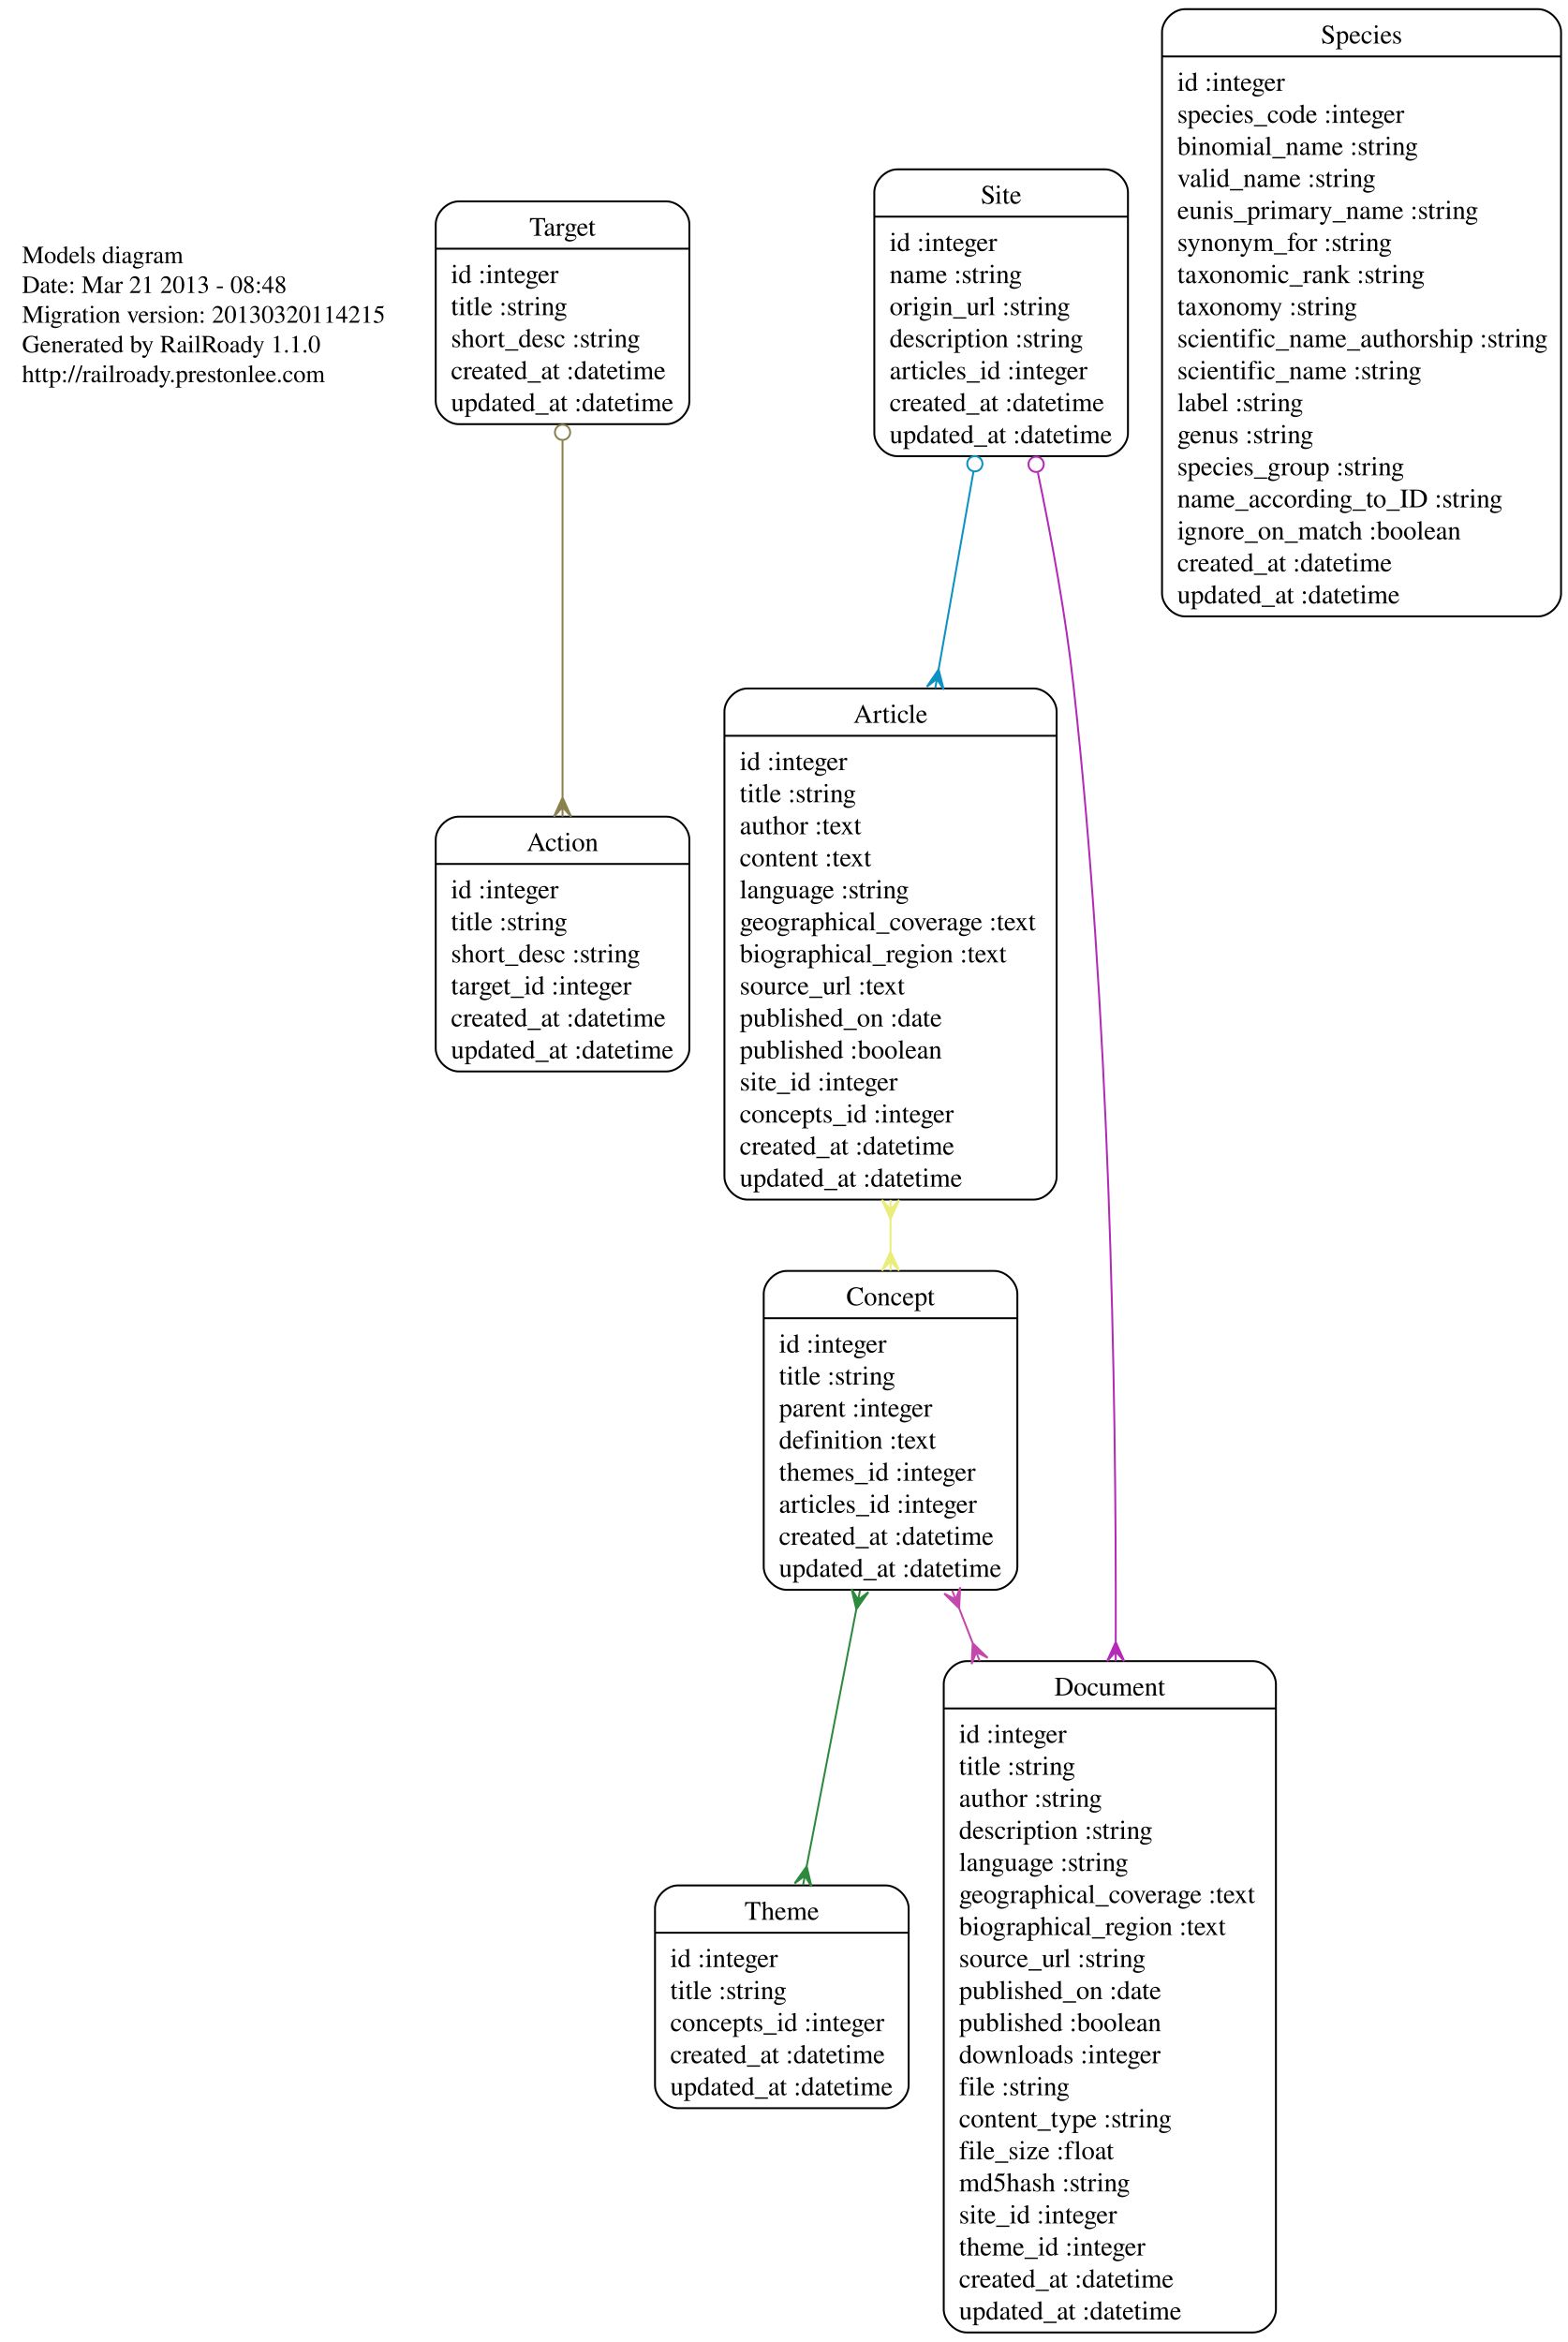
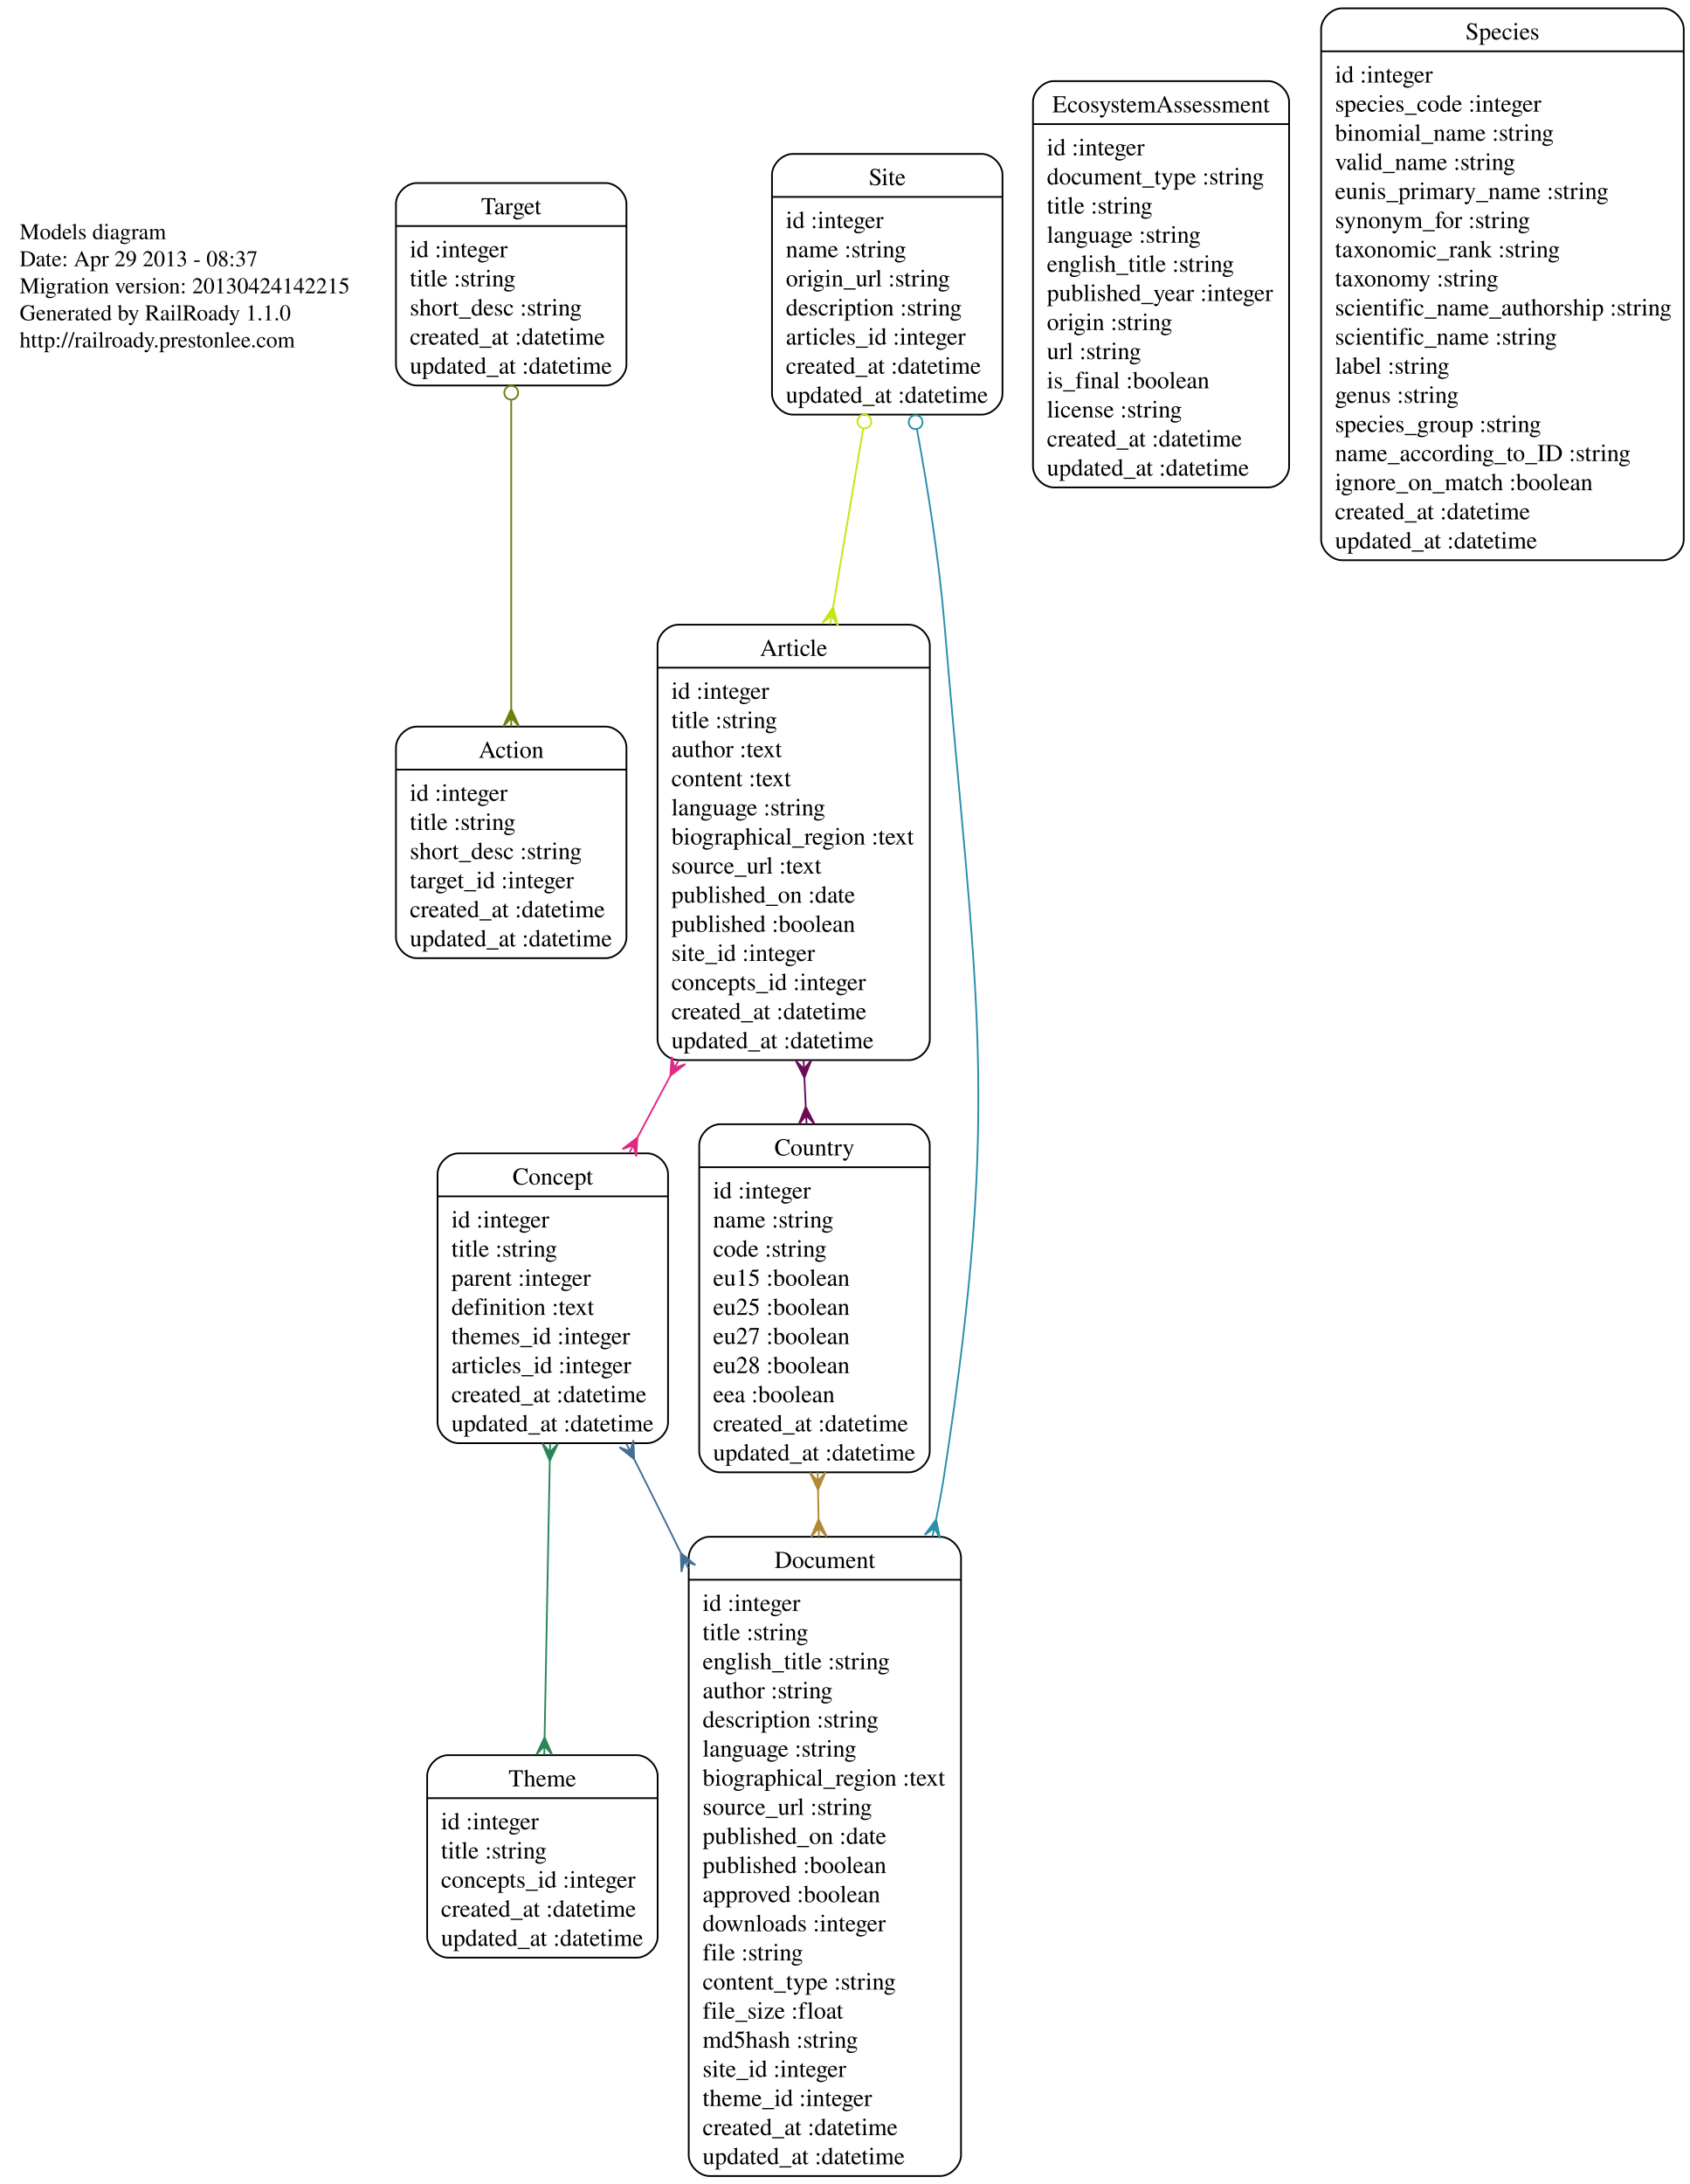
- <svg xmlns="http://www.w3.org/2000/svg" width="822pt" height="1228pt" viewBox="0.00 0.00 822.00 1228.00">
-   <g id="graph0" class="graph" transform="scale(1 1) rotate(0) translate(4 1224)">
-     <polygon fill="white" stroke="white" points="-4,5 -4,-1224 819,-1224 819,5 -4,5" />
+ <svg xmlns="http://www.w3.org/2000/svg" width="975pt" height="1260pt" viewBox="0.00 0.00 975.00 1260.00">
+   <g id="graph0" class="graph" transform="scale(1 1) rotate(0) translate(4 1256)">
+     <polygon fill="white" stroke="white" points="-4,5 -4,-1256 972,-1256 972,5 -4,5" />
    <g id="node1" class="node">
-       <text text-anchor="start" x="7.55" y="-1086" font-family="Times,serif" font-size="13.00">Models diagram</text>
-       <text text-anchor="start" x="7.55" y="-1070.4" font-family="Times,serif" font-size="13.00">Date: Mar 21 2013 - 08:48</text>
-       <text text-anchor="start" x="7.55" y="-1054.8" font-family="Times,serif" font-size="13.00">Migration version: 20130320114215</text>
-       <text text-anchor="start" x="7.55" y="-1039.2" font-family="Times,serif" font-size="13.00">Generated by RailRoady 1.1.0</text>
-       <text text-anchor="start" x="7.55" y="-1023.6" font-family="Times,serif" font-size="13.00">http://railroady.prestonlee.com</text>
+       <text text-anchor="start" x="7.312" y="-1118" font-family="Times,serif" font-size="13.00">Models diagram</text>
+       <text text-anchor="start" x="7.312" y="-1102.4" font-family="Times,serif" font-size="13.00">Date: Apr 29 2013 - 08:37</text>
+       <text text-anchor="start" x="7.312" y="-1086.8" font-family="Times,serif" font-size="13.00">Migration version: 20130424142215</text>
+       <text text-anchor="start" x="7.312" y="-1071.2" font-family="Times,serif" font-size="13.00">Generated by RailRoady 1.1.0</text>
+       <text text-anchor="start" x="7.312" y="-1055.6" font-family="Times,serif" font-size="13.00">http://railroady.prestonlee.com</text>
    </g>
    <g id="node2" class="node">
-       <path fill="none" stroke="black" d="M236.495,-662.2C236.495,-662.2 345.505,-662.2 345.505,-662.2 351.505,-662.2 357.505,-668.2 357.505,-674.2 357.505,-674.2 357.505,-783.8 357.505,-783.8 357.505,-789.8 351.505,-795.8 345.505,-795.8 345.505,-795.8 236.495,-795.8 236.495,-795.8 230.495,-795.8 224.495,-789.8 224.495,-783.8 224.495,-783.8 224.495,-674.2 224.495,-674.2 224.495,-668.2 230.495,-662.2 236.495,-662.2" />
-       <text text-anchor="middle" x="291" y="-777.8" font-family="Times,serif" font-size="14.00">Action</text>
-       <polyline fill="none" stroke="black" points="224.495,-771 357.505,-771 " />
-       <text text-anchor="start" x="232.495" y="-753" font-family="Times,serif" font-size="14.00">id :integer</text>
-       <text text-anchor="start" x="232.495" y="-736.2" font-family="Times,serif" font-size="14.00">title :string</text>
-       <text text-anchor="start" x="232.495" y="-719.4" font-family="Times,serif" font-size="14.00">short_desc :string</text>
-       <text text-anchor="start" x="232.495" y="-702.6" font-family="Times,serif" font-size="14.00">target_id :integer</text>
-       <text text-anchor="start" x="232.495" y="-685.8" font-family="Times,serif" font-size="14.00">created_at :datetime</text>
-       <text text-anchor="start" x="232.495" y="-669" font-family="Times,serif" font-size="14.00">updated_at :datetime</text>
+       <path fill="none" stroke="black" d="M236.495,-703.2C236.495,-703.2 345.505,-703.2 345.505,-703.2 351.505,-703.2 357.505,-709.2 357.505,-715.2 357.505,-715.2 357.505,-824.8 357.505,-824.8 357.505,-830.8 351.505,-836.8 345.505,-836.8 345.505,-836.8 236.495,-836.8 236.495,-836.8 230.495,-836.8 224.495,-830.8 224.495,-824.8 224.495,-824.8 224.495,-715.2 224.495,-715.2 224.495,-709.2 230.495,-703.2 236.495,-703.2" />
+       <text text-anchor="middle" x="291" y="-818.8" font-family="Times,serif" font-size="14.00">Action</text>
+       <polyline fill="none" stroke="black" points="224.495,-812 357.505,-812 " />
+       <text text-anchor="start" x="232.495" y="-794" font-family="Times,serif" font-size="14.00">id :integer</text>
+       <text text-anchor="start" x="232.495" y="-777.2" font-family="Times,serif" font-size="14.00">title :string</text>
+       <text text-anchor="start" x="232.495" y="-760.4" font-family="Times,serif" font-size="14.00">short_desc :string</text>
+       <text text-anchor="start" x="232.495" y="-743.6" font-family="Times,serif" font-size="14.00">target_id :integer</text>
+       <text text-anchor="start" x="232.495" y="-726.8" font-family="Times,serif" font-size="14.00">created_at :datetime</text>
+       <text text-anchor="start" x="232.495" y="-710" font-family="Times,serif" font-size="14.00">updated_at :datetime</text>
    </g>
    <g id="node3" class="node">
-       <path fill="none" stroke="black" d="M387.901,-595C387.901,-595 538.099,-595 538.099,-595 544.099,-595 550.099,-601 550.099,-607 550.099,-607 550.099,-851 550.099,-851 550.099,-857 544.099,-863 538.099,-863 538.099,-863 387.901,-863 387.901,-863 381.901,-863 375.901,-857 375.901,-851 375.901,-851 375.901,-607 375.901,-607 375.901,-601 381.901,-595 387.901,-595" />
-       <text text-anchor="middle" x="463" y="-845" font-family="Times,serif" font-size="14.00">Article</text>
-       <polyline fill="none" stroke="black" points="375.901,-838.2 550.099,-838.2 " />
-       <text text-anchor="start" x="383.901" y="-820.2" font-family="Times,serif" font-size="14.00">id :integer</text>
-       <text text-anchor="start" x="383.901" y="-803.4" font-family="Times,serif" font-size="14.00">title :string</text>
-       <text text-anchor="start" x="383.901" y="-786.6" font-family="Times,serif" font-size="14.00">author :text</text>
-       <text text-anchor="start" x="383.901" y="-769.8" font-family="Times,serif" font-size="14.00">content :text</text>
-       <text text-anchor="start" x="383.901" y="-753" font-family="Times,serif" font-size="14.00">language :string</text>
-       <text text-anchor="start" x="383.901" y="-736.2" font-family="Times,serif" font-size="14.00">geographical_coverage :text</text>
-       <text text-anchor="start" x="383.901" y="-719.4" font-family="Times,serif" font-size="14.00">biographical_region :text</text>
-       <text text-anchor="start" x="383.901" y="-702.6" font-family="Times,serif" font-size="14.00">source_url :text</text>
-       <text text-anchor="start" x="383.901" y="-685.8" font-family="Times,serif" font-size="14.00">published_on :date</text>
-       <text text-anchor="start" x="383.901" y="-669" font-family="Times,serif" font-size="14.00">published :boolean</text>
-       <text text-anchor="start" x="383.901" y="-652.2" font-family="Times,serif" font-size="14.00">site_id :integer</text>
-       <text text-anchor="start" x="383.901" y="-635.4" font-family="Times,serif" font-size="14.00">concepts_id :integer</text>
-       <text text-anchor="start" x="383.901" y="-618.6" font-family="Times,serif" font-size="14.00">created_at :datetime</text>
-       <text text-anchor="start" x="383.901" y="-601.8" font-family="Times,serif" font-size="14.00">updated_at :datetime</text>
+       <path fill="none" stroke="black" d="M387.439,-644.4C387.439,-644.4 520.561,-644.4 520.561,-644.4 526.561,-644.4 532.561,-650.4 532.561,-656.4 532.561,-656.4 532.561,-883.6 532.561,-883.6 532.561,-889.6 526.561,-895.6 520.561,-895.6 520.561,-895.6 387.439,-895.6 387.439,-895.6 381.439,-895.6 375.439,-889.6 375.439,-883.6 375.439,-883.6 375.439,-656.4 375.439,-656.4 375.439,-650.4 381.439,-644.4 387.439,-644.4" />
+       <text text-anchor="middle" x="454" y="-877.6" font-family="Times,serif" font-size="14.00">Article</text>
+       <polyline fill="none" stroke="black" points="375.439,-870.8 532.561,-870.8 " />
+       <text text-anchor="start" x="383.439" y="-852.8" font-family="Times,serif" font-size="14.00">id :integer</text>
+       <text text-anchor="start" x="383.439" y="-836" font-family="Times,serif" font-size="14.00">title :string</text>
+       <text text-anchor="start" x="383.439" y="-819.2" font-family="Times,serif" font-size="14.00">author :text</text>
+       <text text-anchor="start" x="383.439" y="-802.4" font-family="Times,serif" font-size="14.00">content :text</text>
+       <text text-anchor="start" x="383.439" y="-785.6" font-family="Times,serif" font-size="14.00">language :string</text>
+       <text text-anchor="start" x="383.439" y="-768.8" font-family="Times,serif" font-size="14.00">biographical_region :text</text>
+       <text text-anchor="start" x="383.439" y="-752" font-family="Times,serif" font-size="14.00">source_url :text</text>
+       <text text-anchor="start" x="383.439" y="-735.2" font-family="Times,serif" font-size="14.00">published_on :date</text>
+       <text text-anchor="start" x="383.439" y="-718.4" font-family="Times,serif" font-size="14.00">published :boolean</text>
+       <text text-anchor="start" x="383.439" y="-701.6" font-family="Times,serif" font-size="14.00">site_id :integer</text>
+       <text text-anchor="start" x="383.439" y="-684.8" font-family="Times,serif" font-size="14.00">concepts_id :integer</text>
+       <text text-anchor="start" x="383.439" y="-668" font-family="Times,serif" font-size="14.00">created_at :datetime</text>
+       <text text-anchor="start" x="383.439" y="-651.2" font-family="Times,serif" font-size="14.00">updated_at :datetime</text>
+     </g>
+     <g id="node5" class="node">
+       <path fill="none" stroke="black" d="M411.495,-406.6C411.495,-406.6 520.505,-406.6 520.505,-406.6 526.505,-406.6 532.505,-412.6 532.505,-418.6 532.505,-418.6 532.505,-595.4 532.505,-595.4 532.505,-601.4 526.505,-607.4 520.505,-607.4 520.505,-607.4 411.495,-607.4 411.495,-607.4 405.495,-607.4 399.495,-601.4 399.495,-595.4 399.495,-595.4 399.495,-418.6 399.495,-418.6 399.495,-412.6 405.495,-406.6 411.495,-406.6" />
+       <text text-anchor="middle" x="466" y="-589.4" font-family="Times,serif" font-size="14.00">Country</text>
+       <polyline fill="none" stroke="black" points="399.495,-582.6 532.505,-582.6 " />
+       <text text-anchor="start" x="407.495" y="-564.6" font-family="Times,serif" font-size="14.00">id :integer</text>
+       <text text-anchor="start" x="407.495" y="-547.8" font-family="Times,serif" font-size="14.00">name :string</text>
+       <text text-anchor="start" x="407.495" y="-531" font-family="Times,serif" font-size="14.00">code :string</text>
+       <text text-anchor="start" x="407.495" y="-514.2" font-family="Times,serif" font-size="14.00">eu15 :boolean</text>
+       <text text-anchor="start" x="407.495" y="-497.4" font-family="Times,serif" font-size="14.00">eu25 :boolean</text>
+       <text text-anchor="start" x="407.495" y="-480.6" font-family="Times,serif" font-size="14.00">eu27 :boolean</text>
+       <text text-anchor="start" x="407.495" y="-463.8" font-family="Times,serif" font-size="14.00">eu28 :boolean</text>
+       <text text-anchor="start" x="407.495" y="-447" font-family="Times,serif" font-size="14.00">eea :boolean</text>
+       <text text-anchor="start" x="407.495" y="-430.2" font-family="Times,serif" font-size="14.00">created_at :datetime</text>
+       <text text-anchor="start" x="407.495" y="-413.4" font-family="Times,serif" font-size="14.00">updated_at :datetime</text>
+     </g>
+     <g id="edge1" class="edge">
+       <path fill="none" stroke="#6c0b55" d="M460.201,-634.121C460.452,-628.664 460.703,-623.218 460.951,-617.82" />
+       <polygon fill="#6c0b55" stroke="#6c0b55" points="460.196,-634.244 455.241,-644.027 459.966,-639.238 459.736,-644.233 459.736,-644.233 459.736,-644.233 459.966,-639.238 464.232,-644.44 460.196,-634.244 460.196,-634.244" />
+       <polygon fill="#6c0b55" stroke="#6c0b55" points="460.965,-617.499 465.92,-607.716 461.195,-612.504 461.425,-607.509 461.425,-607.509 461.425,-607.509 461.195,-612.504 456.93,-607.302 460.965,-617.499 460.965,-617.499" />
    </g>
    <g id="node4" class="node">
-       <path fill="none" stroke="black" d="M408.495,-390.4C408.495,-390.4 517.505,-390.4 517.505,-390.4 523.505,-390.4 529.505,-396.4 529.505,-402.4 529.505,-402.4 529.505,-545.6 529.505,-545.6 529.505,-551.6 523.505,-557.6 517.505,-557.6 517.505,-557.6 408.495,-557.6 408.495,-557.6 402.495,-557.6 396.495,-551.6 396.495,-545.6 396.495,-545.6 396.495,-402.4 396.495,-402.4 396.495,-396.4 402.495,-390.4 408.495,-390.4" />
-       <text text-anchor="middle" x="463" y="-539.6" font-family="Times,serif" font-size="14.00">Concept</text>
-       <polyline fill="none" stroke="black" points="396.495,-532.8 529.505,-532.8 " />
-       <text text-anchor="start" x="404.495" y="-514.8" font-family="Times,serif" font-size="14.00">id :integer</text>
-       <text text-anchor="start" x="404.495" y="-498" font-family="Times,serif" font-size="14.00">title :string</text>
-       <text text-anchor="start" x="404.495" y="-481.2" font-family="Times,serif" font-size="14.00">parent :integer</text>
-       <text text-anchor="start" x="404.495" y="-464.4" font-family="Times,serif" font-size="14.00">definition :text</text>
-       <text text-anchor="start" x="404.495" y="-447.6" font-family="Times,serif" font-size="14.00">themes_id :integer</text>
-       <text text-anchor="start" x="404.495" y="-430.8" font-family="Times,serif" font-size="14.00">articles_id :integer</text>
-       <text text-anchor="start" x="404.495" y="-414" font-family="Times,serif" font-size="14.00">created_at :datetime</text>
-       <text text-anchor="start" x="404.495" y="-397.2" font-family="Times,serif" font-size="14.00">updated_at :datetime</text>
-     </g>
-     <g id="edge1" class="edge">
-       <path fill="none" stroke="#eaed7a" d="M463,-584.805C463,-579.195 463,-573.629 463,-568.153" />
-       <polygon fill="#eaed7a" stroke="#eaed7a" points="463,-584.832 458.5,-594.832 463,-589.832 463,-594.832 463,-594.832 463,-594.832 463,-589.832 467.5,-594.832 463,-584.832 463,-584.832" />
-       <polygon fill="#eaed7a" stroke="#eaed7a" points="463,-567.746 467.5,-557.746 463,-562.746 463,-557.746 463,-557.746 463,-557.746 463,-562.746 458.5,-557.746 463,-567.746 463,-567.746" />
+       <path fill="none" stroke="black" d="M260.495,-423.4C260.495,-423.4 369.505,-423.4 369.505,-423.4 375.505,-423.4 381.505,-429.4 381.505,-435.4 381.505,-435.4 381.505,-578.6 381.505,-578.6 381.505,-584.6 375.505,-590.6 369.505,-590.6 369.505,-590.6 260.495,-590.6 260.495,-590.6 254.495,-590.6 248.495,-584.6 248.495,-578.6 248.495,-578.6 248.495,-435.4 248.495,-435.4 248.495,-429.4 254.495,-423.4 260.495,-423.4" />
+       <text text-anchor="middle" x="315" y="-572.6" font-family="Times,serif" font-size="14.00">Concept</text>
+       <polyline fill="none" stroke="black" points="248.495,-565.8 381.505,-565.8 " />
+       <text text-anchor="start" x="256.495" y="-547.8" font-family="Times,serif" font-size="14.00">id :integer</text>
+       <text text-anchor="start" x="256.495" y="-531" font-family="Times,serif" font-size="14.00">title :string</text>
+       <text text-anchor="start" x="256.495" y="-514.2" font-family="Times,serif" font-size="14.00">parent :integer</text>
+       <text text-anchor="start" x="256.495" y="-497.4" font-family="Times,serif" font-size="14.00">definition :text</text>
+       <text text-anchor="start" x="256.495" y="-480.6" font-family="Times,serif" font-size="14.00">themes_id :integer</text>
+       <text text-anchor="start" x="256.495" y="-463.8" font-family="Times,serif" font-size="14.00">articles_id :integer</text>
+       <text text-anchor="start" x="256.495" y="-447" font-family="Times,serif" font-size="14.00">created_at :datetime</text>
+       <text text-anchor="start" x="256.495" y="-430.2" font-family="Times,serif" font-size="14.00">updated_at :datetime</text>
+     </g>
+     <g id="edge2" class="edge">
+       <path fill="none" stroke="#e02982" d="M382.809,-635.325C376.452,-623.388 370.114,-611.487 364.007,-600.02" />
+       <polygon fill="#e02982" stroke="#e02982" points="382.853,-635.407 383.581,-646.349 385.203,-639.82 387.553,-644.233 387.553,-644.233 387.553,-644.233 385.203,-639.82 391.525,-642.118 382.853,-635.407 382.853,-635.407" />
+       <polygon fill="#e02982" stroke="#e02982" points="363.864,-599.752 363.135,-588.81 361.514,-595.338 359.163,-590.925 359.163,-590.925 359.163,-590.925 361.514,-595.338 355.191,-593.041 363.864,-599.752 363.864,-599.752" />
+     </g>
+     <g id="node11" class="node">
+       <path fill="none" stroke="black" d="M254.495,-126.6C254.495,-126.6 363.505,-126.6 363.505,-126.6 369.505,-126.6 375.505,-132.6 375.505,-138.6 375.505,-138.6 375.505,-231.4 375.505,-231.4 375.505,-237.4 369.505,-243.4 363.505,-243.4 363.505,-243.4 254.495,-243.4 254.495,-243.4 248.495,-243.4 242.495,-237.4 242.495,-231.4 242.495,-231.4 242.495,-138.6 242.495,-138.6 242.495,-132.6 248.495,-126.6 254.495,-126.6" />
+       <text text-anchor="middle" x="309" y="-225.4" font-family="Times,serif" font-size="14.00">Theme</text>
+       <polyline fill="none" stroke="black" points="242.495,-218.6 375.505,-218.6 " />
+       <text text-anchor="start" x="250.495" y="-200.6" font-family="Times,serif" font-size="14.00">id :integer</text>
+       <text text-anchor="start" x="250.495" y="-183.8" font-family="Times,serif" font-size="14.00">title :string</text>
+       <text text-anchor="start" x="250.495" y="-167" font-family="Times,serif" font-size="14.00">concepts_id :integer</text>
+       <text text-anchor="start" x="250.495" y="-150.2" font-family="Times,serif" font-size="14.00">created_at :datetime</text>
+       <text text-anchor="start" x="250.495" y="-133.4" font-family="Times,serif" font-size="14.00">updated_at :datetime</text>
+     </g>
+     <g id="edge3" class="edge">
+       <path fill="none" stroke="#2a8658" d="M313.258,-413.115C312.305,-362.244 311.143,-300.318 310.275,-253.986" />
+       <polygon fill="#2a8658" stroke="#2a8658" points="313.259,-413.178 308.948,-423.26 313.353,-418.177 313.447,-423.176 313.447,-423.176 313.447,-423.176 313.353,-418.177 317.946,-423.091 313.259,-413.178 313.259,-413.178" />
+       <polygon fill="#2a8658" stroke="#2a8658" points="310.27,-253.751 314.582,-243.668 310.177,-248.752 310.083,-243.753 310.083,-243.753 310.083,-243.753 310.177,-248.752 305.584,-243.837 310.27,-253.751 310.27,-253.751" />
+     </g>
+     <g id="node6" class="node">
+       <path fill="none" stroke="black" d="M405.439,-0.6C405.439,-0.6 538.561,-0.6 538.561,-0.6 544.561,-0.6 550.561,-6.6 550.561,-12.6 550.561,-12.6 550.561,-357.4 550.561,-357.4 550.561,-363.4 544.561,-369.4 538.561,-369.4 538.561,-369.4 405.439,-369.4 405.439,-369.4 399.439,-369.4 393.439,-363.4 393.439,-357.4 393.439,-357.4 393.439,-12.6 393.439,-12.6 393.439,-6.6 399.439,-0.6 405.439,-0.6" />
+       <text text-anchor="middle" x="472" y="-351.4" font-family="Times,serif" font-size="14.00">Document</text>
+       <polyline fill="none" stroke="black" points="393.439,-344.6 550.561,-344.6 " />
+       <text text-anchor="start" x="401.439" y="-326.6" font-family="Times,serif" font-size="14.00">id :integer</text>
+       <text text-anchor="start" x="401.439" y="-309.8" font-family="Times,serif" font-size="14.00">title :string</text>
+       <text text-anchor="start" x="401.439" y="-293" font-family="Times,serif" font-size="14.00">english_title :string</text>
+       <text text-anchor="start" x="401.439" y="-276.2" font-family="Times,serif" font-size="14.00">author :string</text>
+       <text text-anchor="start" x="401.439" y="-259.4" font-family="Times,serif" font-size="14.00">description :string</text>
+       <text text-anchor="start" x="401.439" y="-242.6" font-family="Times,serif" font-size="14.00">language :string</text>
+       <text text-anchor="start" x="401.439" y="-225.8" font-family="Times,serif" font-size="14.00">biographical_region :text</text>
+       <text text-anchor="start" x="401.439" y="-209" font-family="Times,serif" font-size="14.00">source_url :string</text>
+       <text text-anchor="start" x="401.439" y="-192.2" font-family="Times,serif" font-size="14.00">published_on :date</text>
+       <text text-anchor="start" x="401.439" y="-175.4" font-family="Times,serif" font-size="14.00">published :boolean</text>
+       <text text-anchor="start" x="401.439" y="-158.6" font-family="Times,serif" font-size="14.00">approved :boolean</text>
+       <text text-anchor="start" x="401.439" y="-141.8" font-family="Times,serif" font-size="14.00">downloads :integer</text>
+       <text text-anchor="start" x="401.439" y="-125" font-family="Times,serif" font-size="14.00">file :string</text>
+       <text text-anchor="start" x="401.439" y="-108.2" font-family="Times,serif" font-size="14.00">content_type :string</text>
+       <text text-anchor="start" x="401.439" y="-91.4" font-family="Times,serif" font-size="14.00">file_size :float</text>
+       <text text-anchor="start" x="401.439" y="-74.6" font-family="Times,serif" font-size="14.00">md5hash :string</text>
+       <text text-anchor="start" x="401.439" y="-57.8" font-family="Times,serif" font-size="14.00">site_id :integer</text>
+       <text text-anchor="start" x="401.439" y="-41" font-family="Times,serif" font-size="14.00">theme_id :integer</text>
+       <text text-anchor="start" x="401.439" y="-24.2" font-family="Times,serif" font-size="14.00">created_at :datetime</text>
+       <text text-anchor="start" x="401.439" y="-7.4" font-family="Times,serif" font-size="14.00">updated_at :datetime</text>
+     </g>
+     <g id="edge4" class="edge">
+       <path fill="none" stroke="#436e95" d="M362.044,-413.998C369.449,-399.31 376.974,-384.259 384,-370 385.574,-366.806 387.159,-363.58 388.754,-360.327" />
+       <polygon fill="#436e95" stroke="#436e95" points="361.963,-414.159 353.438,-421.057 359.709,-418.622 357.455,-423.086 357.455,-423.086 357.455,-423.086 359.709,-418.622 361.472,-425.114 361.963,-414.159 361.963,-414.159" />
+       <polygon fill="#436e95" stroke="#436e95" points="388.873,-360.084 397.31,-353.079 391.07,-355.592 393.268,-351.101 393.268,-351.101 393.268,-351.101 391.07,-355.592 389.226,-349.124 388.873,-360.084 388.873,-360.084" />
+     </g>
+     <g id="edge5" class="edge">
+       <path fill="none" stroke="#b18835" d="M468.056,-396.324C468.159,-390.846 468.264,-385.28 468.369,-379.655" />
+       <polygon fill="#b18835" stroke="#b18835" points="468.053,-396.506 463.366,-406.42 467.959,-401.505 467.866,-406.504 467.866,-406.504 467.866,-406.504 467.959,-401.505 472.365,-406.589 468.053,-396.506 468.053,-396.506" />
+       <polygon fill="#b18835" stroke="#b18835" points="468.372,-379.474 473.059,-369.56 468.466,-374.475 468.56,-369.475 468.56,-369.475 468.56,-369.475 468.466,-374.475 464.061,-369.391 468.372,-379.474 468.372,-379.474" />
+     </g>
+     <g id="node7" class="node">
+       <path fill="none" stroke="black" d="M604.105,-974.8C604.105,-974.8 727.895,-974.8 727.895,-974.8 733.895,-974.8 739.895,-980.8 739.895,-986.8 739.895,-986.8 739.895,-1197.2 739.895,-1197.2 739.895,-1203.2 733.895,-1209.2 727.895,-1209.2 727.895,-1209.2 604.105,-1209.2 604.105,-1209.2 598.105,-1209.2 592.105,-1203.2 592.105,-1197.2 592.105,-1197.2 592.105,-986.8 592.105,-986.8 592.105,-980.8 598.105,-974.8 604.105,-974.8" />
+       <text text-anchor="middle" x="666" y="-1191.2" font-family="Times,serif" font-size="14.00">EcosystemAssessment</text>
+       <polyline fill="none" stroke="black" points="592.105,-1184.4 739.895,-1184.4 " />
+       <text text-anchor="start" x="600.105" y="-1166.4" font-family="Times,serif" font-size="14.00">id :integer</text>
+       <text text-anchor="start" x="600.105" y="-1149.6" font-family="Times,serif" font-size="14.00">document_type :string</text>
+       <text text-anchor="start" x="600.105" y="-1132.8" font-family="Times,serif" font-size="14.00">title :string</text>
+       <text text-anchor="start" x="600.105" y="-1116" font-family="Times,serif" font-size="14.00">language :string</text>
+       <text text-anchor="start" x="600.105" y="-1099.2" font-family="Times,serif" font-size="14.00">english_title :string</text>
+       <text text-anchor="start" x="600.105" y="-1082.4" font-family="Times,serif" font-size="14.00">published_year :integer</text>
+       <text text-anchor="start" x="600.105" y="-1065.6" font-family="Times,serif" font-size="14.00">origin :string</text>
+       <text text-anchor="start" x="600.105" y="-1048.8" font-family="Times,serif" font-size="14.00">url :string</text>
+       <text text-anchor="start" x="600.105" y="-1032" font-family="Times,serif" font-size="14.00">is_final :boolean</text>
+       <text text-anchor="start" x="600.105" y="-1015.2" font-family="Times,serif" font-size="14.00">license :string</text>
+       <text text-anchor="start" x="600.105" y="-998.4" font-family="Times,serif" font-size="14.00">created_at :datetime</text>
+       <text text-anchor="start" x="600.105" y="-981.6" font-family="Times,serif" font-size="14.00">updated_at :datetime</text>
+     </g>
+     <g id="node8" class="node">
+       <path fill="none" stroke="black" d="M453.495,-1016.8C453.495,-1016.8 562.505,-1016.8 562.505,-1016.8 568.505,-1016.8 574.505,-1022.8 574.505,-1028.8 574.505,-1028.8 574.505,-1155.2 574.505,-1155.2 574.505,-1161.2 568.505,-1167.2 562.505,-1167.2 562.505,-1167.2 453.495,-1167.2 453.495,-1167.2 447.495,-1167.2 441.495,-1161.2 441.495,-1155.2 441.495,-1155.2 441.495,-1028.8 441.495,-1028.8 441.495,-1022.8 447.495,-1016.8 453.495,-1016.8" />
+       <text text-anchor="middle" x="508" y="-1149.2" font-family="Times,serif" font-size="14.00">Site</text>
+       <polyline fill="none" stroke="black" points="441.495,-1142.4 574.505,-1142.4 " />
+       <text text-anchor="start" x="449.495" y="-1124.4" font-family="Times,serif" font-size="14.00">id :integer</text>
+       <text text-anchor="start" x="449.495" y="-1107.6" font-family="Times,serif" font-size="14.00">name :string</text>
+       <text text-anchor="start" x="449.495" y="-1090.8" font-family="Times,serif" font-size="14.00">origin_url :string</text>
+       <text text-anchor="start" x="449.495" y="-1074" font-family="Times,serif" font-size="14.00">description :string</text>
+       <text text-anchor="start" x="449.495" y="-1057.2" font-family="Times,serif" font-size="14.00">articles_id :integer</text>
+       <text text-anchor="start" x="449.495" y="-1040.4" font-family="Times,serif" font-size="14.00">created_at :datetime</text>
+       <text text-anchor="start" x="449.495" y="-1023.6" font-family="Times,serif" font-size="14.00">updated_at :datetime</text>
+     </g>
+     <g id="edge6" class="edge">
+       <path fill="none" stroke="#c3e713" d="M494.104,-1008.65C488.834,-977.425 482.685,-940.985 476.807,-906.155" />
+       <ellipse fill="none" stroke="#c3e713" cx="494.81" cy="-1012.84" rx="4" ry="4" />
+       <polygon fill="#c3e713" stroke="#c3e713" points="476.74,-905.755 479.513,-895.146 475.908,-900.825 475.076,-895.895 475.076,-895.895 475.076,-895.895 475.908,-900.825 470.639,-896.643 476.74,-905.755 476.74,-905.755" />
+     </g>
+     <g id="edge7" class="edge">
+       <path fill="none" stroke="#2a8fab" d="M525.167,-1008.19C531.5,-973.669 537.886,-933.06 541,-896 559.233,-678.987 573.966,-621.268 541,-406 539.668,-397.304 538.057,-388.479 536.223,-379.612" />
+       <ellipse fill="none" stroke="#2a8fab" cx="524.378" cy="-1012.44" rx="4" ry="4" />
+       <polygon fill="#2a8fab" stroke="#2a8fab" points="536.169,-379.363 538.46,-368.639 535.115,-374.475 534.061,-369.588 534.061,-369.588 534.061,-369.588 535.115,-374.475 529.662,-370.536 536.169,-379.363 536.169,-379.363" />
    </g>
    <g id="node9" class="node">
-       <path fill="none" stroke="black" d="M351.495,-118.6C351.495,-118.6 460.505,-118.6 460.505,-118.6 466.505,-118.6 472.505,-124.6 472.505,-130.6 472.505,-130.6 472.505,-223.4 472.505,-223.4 472.505,-229.4 466.505,-235.4 460.505,-235.4 460.505,-235.4 351.495,-235.4 351.495,-235.4 345.495,-235.4 339.495,-229.4 339.495,-223.4 339.495,-223.4 339.495,-130.6 339.495,-130.6 339.495,-124.6 345.495,-118.6 351.495,-118.6" />
-       <text text-anchor="middle" x="406" y="-217.4" font-family="Times,serif" font-size="14.00">Theme</text>
-       <polyline fill="none" stroke="black" points="339.495,-210.6 472.505,-210.6 " />
-       <text text-anchor="start" x="347.495" y="-192.6" font-family="Times,serif" font-size="14.00">id :integer</text>
-       <text text-anchor="start" x="347.495" y="-175.8" font-family="Times,serif" font-size="14.00">title :string</text>
-       <text text-anchor="start" x="347.495" y="-159" font-family="Times,serif" font-size="14.00">concepts_id :integer</text>
-       <text text-anchor="start" x="347.495" y="-142.2" font-family="Times,serif" font-size="14.00">created_at :datetime</text>
-       <text text-anchor="start" x="347.495" y="-125.4" font-family="Times,serif" font-size="14.00">updated_at :datetime</text>
-     </g>
-     <g id="edge2" class="edge">
-       <path fill="none" stroke="#2c8a3c" d="M445.046,-380.08C436.613,-336.436 426.746,-285.37 419.041,-245.491" />
-       <polygon fill="#2c8a3c" stroke="#2c8a3c" points="445.073,-380.223 442.552,-390.895 446.022,-385.132 446.971,-390.041 446.971,-390.041 446.971,-390.041 446.022,-385.132 451.389,-389.187 445.073,-380.223 445.073,-380.223" />
-       <polygon fill="#2c8a3c" stroke="#2c8a3c" points="419.028,-245.424 421.549,-234.752 418.079,-240.515 417.131,-235.605 417.131,-235.605 417.131,-235.605 418.079,-240.515 412.712,-236.459 419.028,-245.424 419.028,-245.424" />
-     </g>
-     <g id="node5" class="node">
-       <path fill="none" stroke="black" d="M502.901,-1C502.901,-1 653.099,-1 653.099,-1 659.099,-1 665.099,-7 665.099,-13 665.099,-13 665.099,-341 665.099,-341 665.099,-347 659.099,-353 653.099,-353 653.099,-353 502.901,-353 502.901,-353 496.901,-353 490.901,-347 490.901,-341 490.901,-341 490.901,-13 490.901,-13 490.901,-7 496.901,-1 502.901,-1" />
-       <text text-anchor="middle" x="578" y="-335" font-family="Times,serif" font-size="14.00">Document</text>
-       <polyline fill="none" stroke="black" points="490.901,-328.2 665.099,-328.2 " />
-       <text text-anchor="start" x="498.901" y="-310.2" font-family="Times,serif" font-size="14.00">id :integer</text>
-       <text text-anchor="start" x="498.901" y="-293.4" font-family="Times,serif" font-size="14.00">title :string</text>
-       <text text-anchor="start" x="498.901" y="-276.6" font-family="Times,serif" font-size="14.00">author :string</text>
-       <text text-anchor="start" x="498.901" y="-259.8" font-family="Times,serif" font-size="14.00">description :string</text>
-       <text text-anchor="start" x="498.901" y="-243" font-family="Times,serif" font-size="14.00">language :string</text>
-       <text text-anchor="start" x="498.901" y="-226.2" font-family="Times,serif" font-size="14.00">geographical_coverage :text</text>
-       <text text-anchor="start" x="498.901" y="-209.4" font-family="Times,serif" font-size="14.00">biographical_region :text</text>
-       <text text-anchor="start" x="498.901" y="-192.6" font-family="Times,serif" font-size="14.00">source_url :string</text>
-       <text text-anchor="start" x="498.901" y="-175.8" font-family="Times,serif" font-size="14.00">published_on :date</text>
-       <text text-anchor="start" x="498.901" y="-159" font-family="Times,serif" font-size="14.00">published :boolean</text>
-       <text text-anchor="start" x="498.901" y="-142.2" font-family="Times,serif" font-size="14.00">downloads :integer</text>
-       <text text-anchor="start" x="498.901" y="-125.4" font-family="Times,serif" font-size="14.00">file :string</text>
-       <text text-anchor="start" x="498.901" y="-108.6" font-family="Times,serif" font-size="14.00">content_type :string</text>
-       <text text-anchor="start" x="498.901" y="-91.8" font-family="Times,serif" font-size="14.00">file_size :float</text>
-       <text text-anchor="start" x="498.901" y="-75" font-family="Times,serif" font-size="14.00">md5hash :string</text>
-       <text text-anchor="start" x="498.901" y="-58.2" font-family="Times,serif" font-size="14.00">site_id :integer</text>
-       <text text-anchor="start" x="498.901" y="-41.4" font-family="Times,serif" font-size="14.00">theme_id :integer</text>
-       <text text-anchor="start" x="498.901" y="-24.6" font-family="Times,serif" font-size="14.00">created_at :datetime</text>
-       <text text-anchor="start" x="498.901" y="-7.8" font-family="Times,serif" font-size="14.00">updated_at :datetime</text>
-     </g>
-     <g id="edge3" class="edge">
-       <path fill="none" stroke="#c347ac" d="M499.046,-380.534C501.318,-374.706 503.642,-368.744 506.001,-362.693" />
-       <polygon fill="#c347ac" stroke="#c347ac" points="498.972,-380.724 491.147,-388.407 497.156,-385.382 495.34,-390.041 495.34,-390.041 495.34,-390.041 497.156,-385.382 499.533,-391.675 498.972,-380.724 498.972,-380.724" />
-       <polygon fill="#c347ac" stroke="#c347ac" points="506.102,-362.434 513.927,-354.751 507.918,-357.775 509.734,-353.117 509.734,-353.117 509.734,-353.117 507.918,-357.775 505.541,-351.482 506.102,-362.434 506.102,-362.434" />
-     </g>
-     <g id="node6" class="node">
-       <path fill="none" stroke="black" d="M466.495,-984.8C466.495,-984.8 575.505,-984.8 575.505,-984.8 581.505,-984.8 587.505,-990.8 587.505,-996.8 587.505,-996.8 587.505,-1123.2 587.505,-1123.2 587.505,-1129.2 581.505,-1135.2 575.505,-1135.2 575.505,-1135.2 466.495,-1135.2 466.495,-1135.2 460.495,-1135.2 454.495,-1129.2 454.495,-1123.2 454.495,-1123.2 454.495,-996.8 454.495,-996.8 454.495,-990.8 460.495,-984.8 466.495,-984.8" />
-       <text text-anchor="middle" x="521" y="-1117.2" font-family="Times,serif" font-size="14.00">Site</text>
-       <polyline fill="none" stroke="black" points="454.495,-1110.4 587.505,-1110.4 " />
-       <text text-anchor="start" x="462.495" y="-1092.4" font-family="Times,serif" font-size="14.00">id :integer</text>
-       <text text-anchor="start" x="462.495" y="-1075.6" font-family="Times,serif" font-size="14.00">name :string</text>
-       <text text-anchor="start" x="462.495" y="-1058.8" font-family="Times,serif" font-size="14.00">origin_url :string</text>
-       <text text-anchor="start" x="462.495" y="-1042" font-family="Times,serif" font-size="14.00">description :string</text>
-       <text text-anchor="start" x="462.495" y="-1025.2" font-family="Times,serif" font-size="14.00">articles_id :integer</text>
-       <text text-anchor="start" x="462.495" y="-1008.4" font-family="Times,serif" font-size="14.00">created_at :datetime</text>
-       <text text-anchor="start" x="462.495" y="-991.6" font-family="Times,serif" font-size="14.00">updated_at :datetime</text>
-     </g>
-     <g id="edge4" class="edge">
-       <path fill="none" stroke="#0c91c4" d="M506.478,-976.626C500.945,-945.242 494.467,-908.494 488.226,-873.091" />
-       <ellipse fill="none" stroke="#0c91c4" cx="507.217" cy="-980.816" rx="4" ry="4" />
-       <polygon fill="#0c91c4" stroke="#0c91c4" points="488.209,-872.995 490.904,-862.365 487.341,-868.071 486.473,-863.147 486.473,-863.147 486.473,-863.147 487.341,-868.071 482.041,-863.928 488.209,-872.995 488.209,-872.995" />
-     </g>
-     <g id="edge5" class="edge">
-       <path fill="none" stroke="#b429b7" d="M540.251,-976.261C547.462,-941.753 554.896,-901.133 559,-864 577.658,-695.181 581.428,-501.653 581.105,-363.286" />
-       <ellipse fill="none" stroke="#b429b7" cx="539.35" cy="-980.524" rx="4" ry="4" />
-       <polygon fill="#b429b7" stroke="#b429b7" points="581.105,-363.003 585.574,-352.989 581.089,-358.003 581.074,-353.003 581.074,-353.003 581.074,-353.003 581.089,-358.003 576.574,-353.017 581.105,-363.003 581.105,-363.003" />
-     </g>
-     <g id="node7" class="node">
-       <path fill="none" stroke="black" d="M617.377,-900.8C617.377,-900.8 802.623,-900.8 802.623,-900.8 808.623,-900.8 814.623,-906.8 814.623,-912.8 814.623,-912.8 814.623,-1207.2 814.623,-1207.2 814.623,-1213.2 808.623,-1219.2 802.623,-1219.2 802.623,-1219.2 617.377,-1219.2 617.377,-1219.2 611.377,-1219.2 605.377,-1213.2 605.377,-1207.2 605.377,-1207.2 605.377,-912.8 605.377,-912.8 605.377,-906.8 611.377,-900.8 617.377,-900.8" />
-       <text text-anchor="middle" x="710" y="-1201.2" font-family="Times,serif" font-size="14.00">Species</text>
-       <polyline fill="none" stroke="black" points="605.377,-1194.4 814.623,-1194.4 " />
-       <text text-anchor="start" x="613.377" y="-1176.4" font-family="Times,serif" font-size="14.00">id :integer</text>
-       <text text-anchor="start" x="613.377" y="-1159.6" font-family="Times,serif" font-size="14.00">species_code :integer</text>
-       <text text-anchor="start" x="613.377" y="-1142.8" font-family="Times,serif" font-size="14.00">binomial_name :string</text>
-       <text text-anchor="start" x="613.377" y="-1126" font-family="Times,serif" font-size="14.00">valid_name :string</text>
-       <text text-anchor="start" x="613.377" y="-1109.2" font-family="Times,serif" font-size="14.00">eunis_primary_name :string</text>
-       <text text-anchor="start" x="613.377" y="-1092.4" font-family="Times,serif" font-size="14.00">synonym_for :string</text>
-       <text text-anchor="start" x="613.377" y="-1075.6" font-family="Times,serif" font-size="14.00">taxonomic_rank :string</text>
-       <text text-anchor="start" x="613.377" y="-1058.8" font-family="Times,serif" font-size="14.00">taxonomy :string</text>
-       <text text-anchor="start" x="613.377" y="-1042" font-family="Times,serif" font-size="14.00">scientific_name_authorship :string</text>
-       <text text-anchor="start" x="613.377" y="-1025.2" font-family="Times,serif" font-size="14.00">scientific_name :string</text>
-       <text text-anchor="start" x="613.377" y="-1008.4" font-family="Times,serif" font-size="14.00">label :string</text>
-       <text text-anchor="start" x="613.377" y="-991.6" font-family="Times,serif" font-size="14.00">genus :string</text>
-       <text text-anchor="start" x="613.377" y="-974.8" font-family="Times,serif" font-size="14.00">species_group :string</text>
-       <text text-anchor="start" x="613.377" y="-958" font-family="Times,serif" font-size="14.00">name_according_to_ID :string</text>
-       <text text-anchor="start" x="613.377" y="-941.2" font-family="Times,serif" font-size="14.00">ignore_on_match :boolean</text>
-       <text text-anchor="start" x="613.377" y="-924.4" font-family="Times,serif" font-size="14.00">created_at :datetime</text>
-       <text text-anchor="start" x="613.377" y="-907.6" font-family="Times,serif" font-size="14.00">updated_at :datetime</text>
-     </g>
-     <g id="node8" class="node">
-       <path fill="none" stroke="black" d="M236.495,-1001.6C236.495,-1001.6 345.505,-1001.6 345.505,-1001.6 351.505,-1001.6 357.505,-1007.6 357.505,-1013.6 357.505,-1013.6 357.505,-1106.4 357.505,-1106.4 357.505,-1112.4 351.505,-1118.4 345.505,-1118.4 345.505,-1118.4 236.495,-1118.4 236.495,-1118.4 230.495,-1118.4 224.495,-1112.4 224.495,-1106.4 224.495,-1106.4 224.495,-1013.6 224.495,-1013.6 224.495,-1007.6 230.495,-1001.6 236.495,-1001.6" />
-       <text text-anchor="middle" x="291" y="-1100.4" font-family="Times,serif" font-size="14.00">Target</text>
-       <polyline fill="none" stroke="black" points="224.495,-1093.6 357.505,-1093.6 " />
-       <text text-anchor="start" x="232.495" y="-1075.6" font-family="Times,serif" font-size="14.00">id :integer</text>
-       <text text-anchor="start" x="232.495" y="-1058.8" font-family="Times,serif" font-size="14.00">title :string</text>
-       <text text-anchor="start" x="232.495" y="-1042" font-family="Times,serif" font-size="14.00">short_desc :string</text>
-       <text text-anchor="start" x="232.495" y="-1025.2" font-family="Times,serif" font-size="14.00">created_at :datetime</text>
-       <text text-anchor="start" x="232.495" y="-1008.4" font-family="Times,serif" font-size="14.00">updated_at :datetime</text>
-     </g>
-     <g id="edge6" class="edge">
-       <path fill="none" stroke="#8a814f" d="M291,-993.048C291,-939.082 291,-862.705 291,-806.145" />
-       <ellipse fill="none" stroke="#8a814f" cx="291" cy="-997.316" rx="4" ry="4" />
-       <polygon fill="#8a814f" stroke="#8a814f" points="291,-805.824 295.5,-795.824 291,-800.824 291,-795.824 291,-795.824 291,-795.824 291,-800.824 286.5,-795.824 291,-805.824 291,-805.824" />
+       <path fill="none" stroke="black" d="M770.377,-932.8C770.377,-932.8 955.623,-932.8 955.623,-932.8 961.623,-932.8 967.623,-938.8 967.623,-944.8 967.623,-944.8 967.623,-1239.2 967.623,-1239.2 967.623,-1245.2 961.623,-1251.2 955.623,-1251.2 955.623,-1251.2 770.377,-1251.2 770.377,-1251.2 764.377,-1251.2 758.377,-1245.2 758.377,-1239.2 758.377,-1239.2 758.377,-944.8 758.377,-944.8 758.377,-938.8 764.377,-932.8 770.377,-932.8" />
+       <text text-anchor="middle" x="863" y="-1233.2" font-family="Times,serif" font-size="14.00">Species</text>
+       <polyline fill="none" stroke="black" points="758.377,-1226.4 967.623,-1226.4 " />
+       <text text-anchor="start" x="766.377" y="-1208.4" font-family="Times,serif" font-size="14.00">id :integer</text>
+       <text text-anchor="start" x="766.377" y="-1191.6" font-family="Times,serif" font-size="14.00">species_code :integer</text>
+       <text text-anchor="start" x="766.377" y="-1174.8" font-family="Times,serif" font-size="14.00">binomial_name :string</text>
+       <text text-anchor="start" x="766.377" y="-1158" font-family="Times,serif" font-size="14.00">valid_name :string</text>
+       <text text-anchor="start" x="766.377" y="-1141.2" font-family="Times,serif" font-size="14.00">eunis_primary_name :string</text>
+       <text text-anchor="start" x="766.377" y="-1124.4" font-family="Times,serif" font-size="14.00">synonym_for :string</text>
+       <text text-anchor="start" x="766.377" y="-1107.6" font-family="Times,serif" font-size="14.00">taxonomic_rank :string</text>
+       <text text-anchor="start" x="766.377" y="-1090.8" font-family="Times,serif" font-size="14.00">taxonomy :string</text>
+       <text text-anchor="start" x="766.377" y="-1074" font-family="Times,serif" font-size="14.00">scientific_name_authorship :string</text>
+       <text text-anchor="start" x="766.377" y="-1057.2" font-family="Times,serif" font-size="14.00">scientific_name :string</text>
+       <text text-anchor="start" x="766.377" y="-1040.4" font-family="Times,serif" font-size="14.00">label :string</text>
+       <text text-anchor="start" x="766.377" y="-1023.6" font-family="Times,serif" font-size="14.00">genus :string</text>
+       <text text-anchor="start" x="766.377" y="-1006.8" font-family="Times,serif" font-size="14.00">species_group :string</text>
+       <text text-anchor="start" x="766.377" y="-990" font-family="Times,serif" font-size="14.00">name_according_to_ID :string</text>
+       <text text-anchor="start" x="766.377" y="-973.2" font-family="Times,serif" font-size="14.00">ignore_on_match :boolean</text>
+       <text text-anchor="start" x="766.377" y="-956.4" font-family="Times,serif" font-size="14.00">created_at :datetime</text>
+       <text text-anchor="start" x="766.377" y="-939.6" font-family="Times,serif" font-size="14.00">updated_at :datetime</text>
+     </g>
+     <g id="node10" class="node">
+       <path fill="none" stroke="black" d="M236.495,-1033.6C236.495,-1033.6 345.505,-1033.6 345.505,-1033.6 351.505,-1033.6 357.505,-1039.6 357.505,-1045.6 357.505,-1045.6 357.505,-1138.4 357.505,-1138.4 357.505,-1144.4 351.505,-1150.4 345.505,-1150.4 345.505,-1150.4 236.495,-1150.4 236.495,-1150.4 230.495,-1150.4 224.495,-1144.4 224.495,-1138.4 224.495,-1138.4 224.495,-1045.6 224.495,-1045.6 224.495,-1039.6 230.495,-1033.6 236.495,-1033.6" />
+       <text text-anchor="middle" x="291" y="-1132.4" font-family="Times,serif" font-size="14.00">Target</text>
+       <polyline fill="none" stroke="black" points="224.495,-1125.6 357.505,-1125.6 " />
+       <text text-anchor="start" x="232.495" y="-1107.6" font-family="Times,serif" font-size="14.00">id :integer</text>
+       <text text-anchor="start" x="232.495" y="-1090.8" font-family="Times,serif" font-size="14.00">title :string</text>
+       <text text-anchor="start" x="232.495" y="-1074" font-family="Times,serif" font-size="14.00">short_desc :string</text>
+       <text text-anchor="start" x="232.495" y="-1057.2" font-family="Times,serif" font-size="14.00">created_at :datetime</text>
+       <text text-anchor="start" x="232.495" y="-1040.4" font-family="Times,serif" font-size="14.00">updated_at :datetime</text>
+     </g>
+     <g id="edge8" class="edge">
+       <path fill="none" stroke="#707e0c" d="M291,-1025.13C291,-973.433 291,-901.381 291,-847.196" />
+       <ellipse fill="none" stroke="#707e0c" cx="291" cy="-1029.42" rx="4" ry="4" />
+       <polygon fill="#707e0c" stroke="#707e0c" points="291,-846.952 295.5,-836.952 291,-841.952 291,-836.952 291,-836.952 291,-836.952 291,-841.952 286.5,-836.952 291,-846.952 291,-846.952" />
    </g>
  </g>
</svg>
